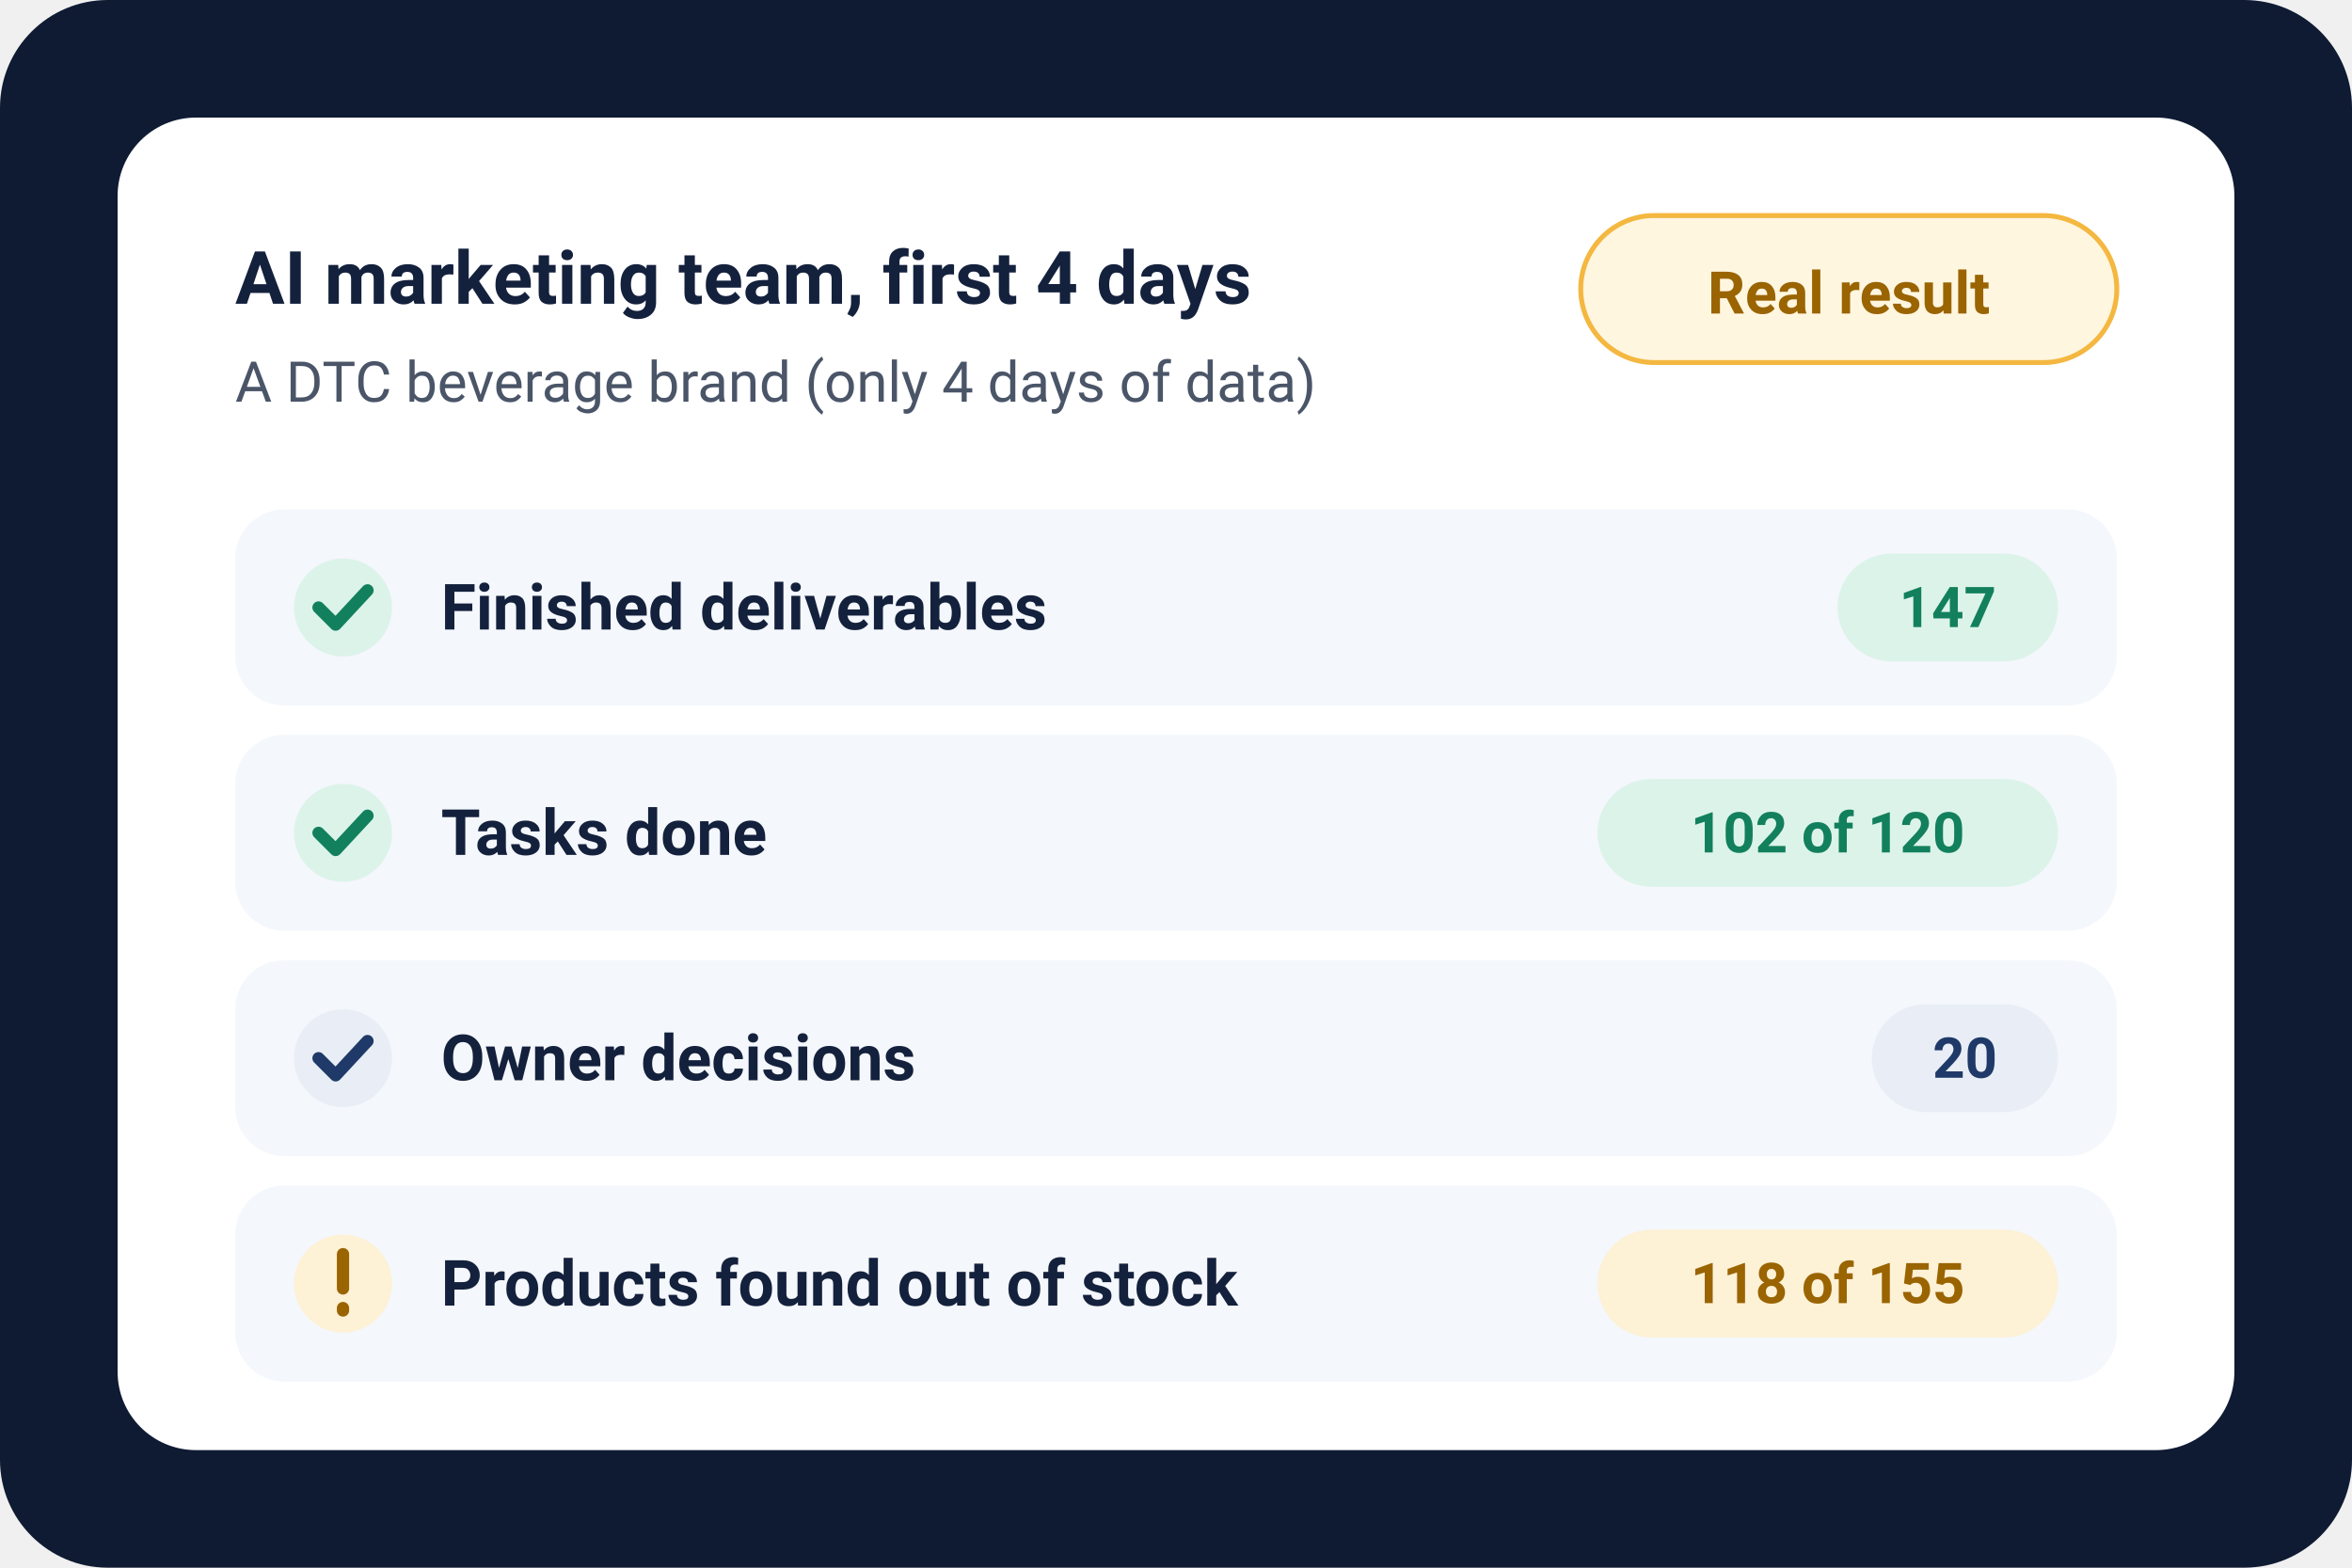
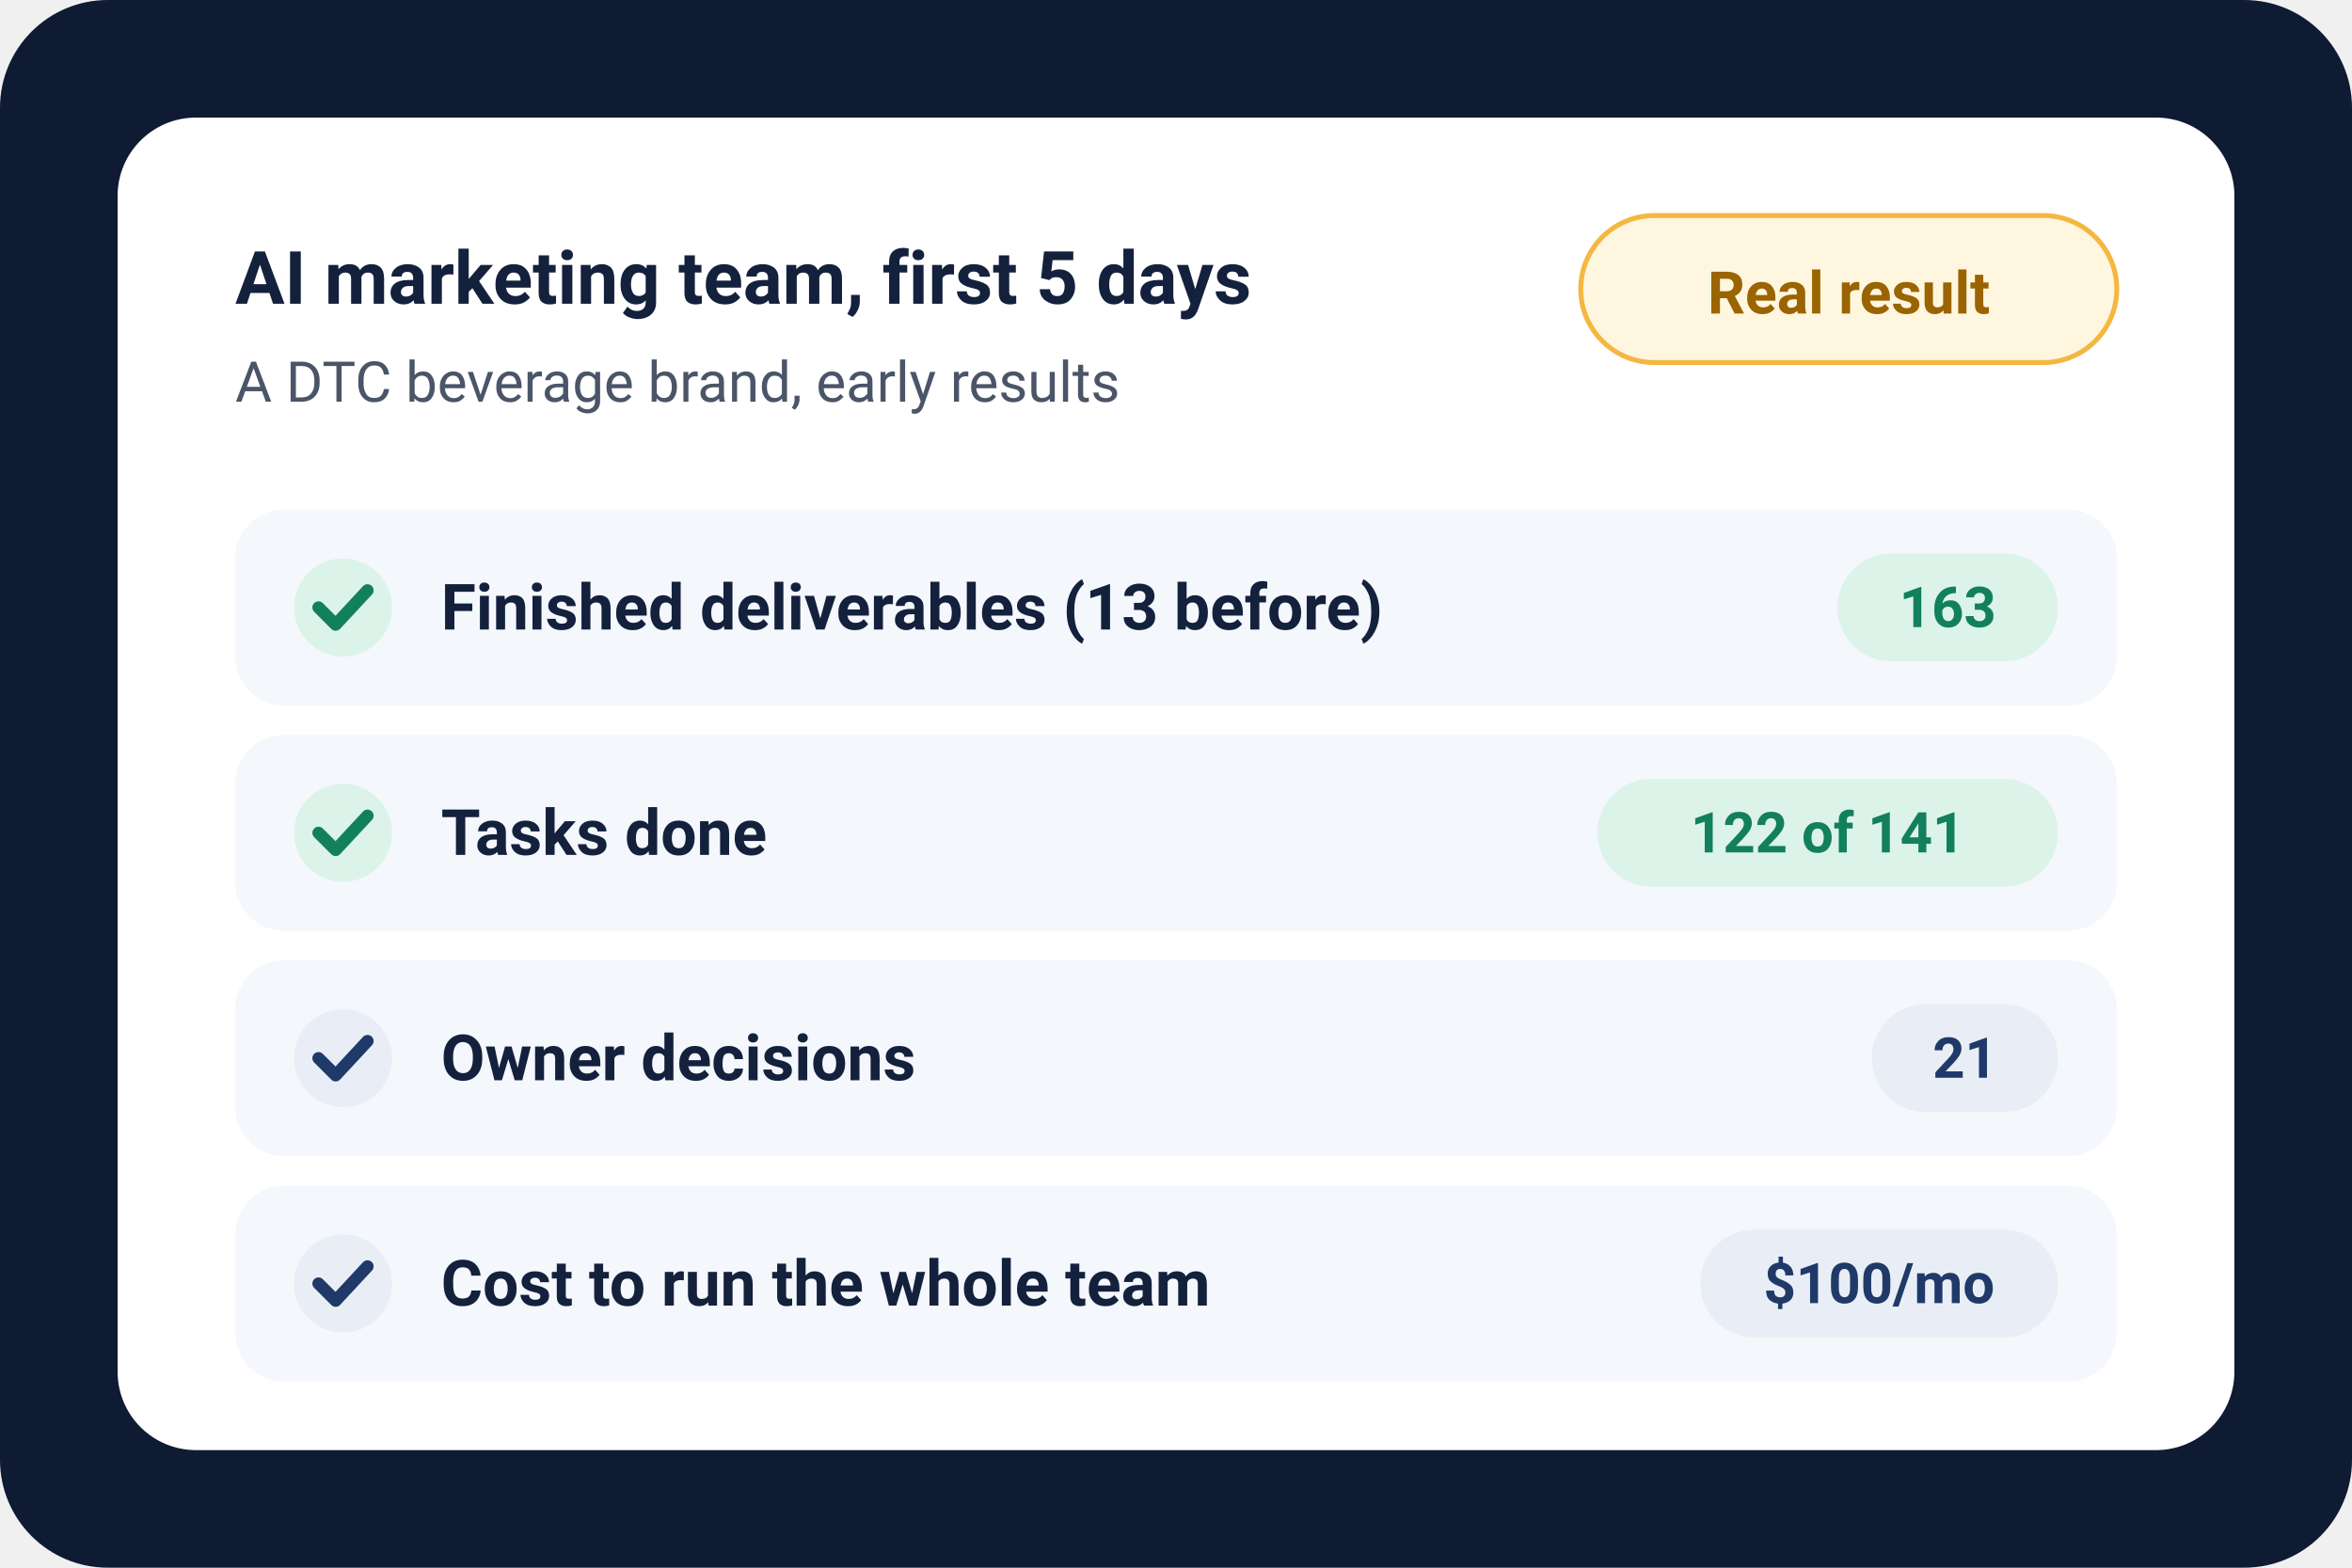
- <svg xmlns="http://www.w3.org/2000/svg" viewBox="0 0 480 320" role="img" aria-label="Illustration of a real result from the first four days of an AI marketing team: 147 finished deliverables, 102 of 120 tasks done, 20 owner decisions, and 118 of 155 shop products found out of stock">
+ <svg xmlns="http://www.w3.org/2000/svg" viewBox="0 0 480 320" role="img" aria-label="Illustration of real results from the first five days of an AI marketing team: 163 finished deliverables, up from 13 the five days before, 122 of 141 tasks done, 21 owner decisions, and the whole team running on one $100 a month subscription">
  <rect width="480" height="320" rx="22" fill="#0f1a33" />
  <rect x="24" y="24" width="432" height="272" rx="16" fill="#fff" />
  <g font-family="system-ui, -apple-system, Segoe UI, Roboto, sans-serif">
-     <text x="48" y="62" font-size="15" font-weight="700" fill="#14213d">AI marketing team, first 4 days</text>
-     <text x="48" y="82" font-size="11.5" fill="#4a5568">A DTC beverage brand (only 4 days of data)</text>
+     <text x="48" y="62" font-size="15" font-weight="700" fill="#14213d">AI marketing team, first 5 days</text>
+     <text x="48" y="82" font-size="11.5" fill="#4a5568">A DTC beverage brand, early results</text>
    <rect x="322.6" y="44" width="109.4" height="30" rx="15" fill="#fff6e0" stroke="#f4b740" />
    <text x="377.3" y="64" font-size="12" font-weight="700" fill="#9a6400" text-anchor="middle">Real result</text>
    <rect x="48" y="104" width="384" height="40" rx="10" fill="#f4f7fb" />
    <circle cx="70" cy="124" r="10" fill="#dcf3ea" />
    <path d="M65 124l3.5 3.5 6.5-7" stroke="#12805c" stroke-width="2.5" fill="none" stroke-linecap="round" stroke-linejoin="round" />
-     <text x="90" y="128.5" font-size="13" font-weight="600" fill="#14213d">Finished deliverables</text>
+     <text x="90" y="128.5" font-size="13" font-weight="600" fill="#14213d">Finished deliverables (13 before)</text>
    <rect x="375" y="113" width="45" height="22" rx="11" fill="#dcf3ea" />
-     <text x="397.5" y="128" font-size="11.5" font-weight="700" fill="#12805c" text-anchor="middle">147</text>
+     <text x="397.5" y="128" font-size="11.5" font-weight="700" fill="#12805c" text-anchor="middle">163</text>
    <rect x="48" y="150" width="384" height="40" rx="10" fill="#f4f7fb" />
    <circle cx="70" cy="170" r="10" fill="#dcf3ea" />
    <path d="M65 170l3.5 3.5 6.5-7" stroke="#12805c" stroke-width="2.5" fill="none" stroke-linecap="round" stroke-linejoin="round" />
    <text x="90" y="174.5" font-size="13" font-weight="600" fill="#14213d">Tasks done</text>
    <rect x="326" y="159" width="94" height="22" rx="11" fill="#dcf3ea" />
-     <text x="373.0" y="174" font-size="11.5" font-weight="700" fill="#12805c" text-anchor="middle">102 of 120</text>
+     <text x="373.0" y="174" font-size="11.5" font-weight="700" fill="#12805c" text-anchor="middle">122 of 141</text>
    <rect x="48" y="196" width="384" height="40" rx="10" fill="#f4f7fb" />
    <circle cx="70" cy="216" r="10" fill="#e9eef6" />
    <path d="M65 216l3.5 3.5 6.5-7" stroke="#1f3a68" stroke-width="2.5" fill="none" stroke-linecap="round" stroke-linejoin="round" />
    <text x="90" y="220.5" font-size="13" font-weight="600" fill="#14213d">Owner decisions</text>
    <rect x="382" y="205" width="38" height="22" rx="11" fill="#e9eef6" />
-     <text x="401.0" y="220" font-size="11.5" font-weight="700" fill="#1f3a68" text-anchor="middle">20</text>
+     <text x="401.0" y="220" font-size="11.5" font-weight="700" fill="#1f3a68" text-anchor="middle">21</text>
    <rect x="48" y="242" width="384" height="40" rx="10" fill="#f4f7fb" />
-     <circle cx="70" cy="262" r="10" fill="#fdf1d6" />
-     <path d="M70 256v7M70 267v.5" stroke="#9a6400" stroke-width="2.5" stroke-linecap="round" />
-     <text x="90" y="266.5" font-size="13" font-weight="600" fill="#14213d">Products found out of stock</text>
-     <rect x="326" y="251" width="94" height="22" rx="11" fill="#fdf1d6" />
-     <text x="373.0" y="266" font-size="11.5" font-weight="700" fill="#9a6400" text-anchor="middle">118 of 155</text>
+     <circle cx="70" cy="262" r="10" fill="#e9eef6" />
+     <path d="M65 262l3.5 3.5 6.5-7" stroke="#1f3a68" stroke-width="2.5" fill="none" stroke-linecap="round" stroke-linejoin="round" />
+     <text x="90" y="266.5" font-size="13" font-weight="600" fill="#14213d">Cost to run the whole team</text>
+     <rect x="347" y="251" width="73" height="22" rx="11" fill="#e9eef6" />
+     <text x="383.5" y="266" font-size="11.5" font-weight="700" fill="#1f3a68" text-anchor="middle">$100/mo</text>
  </g>
</svg>
